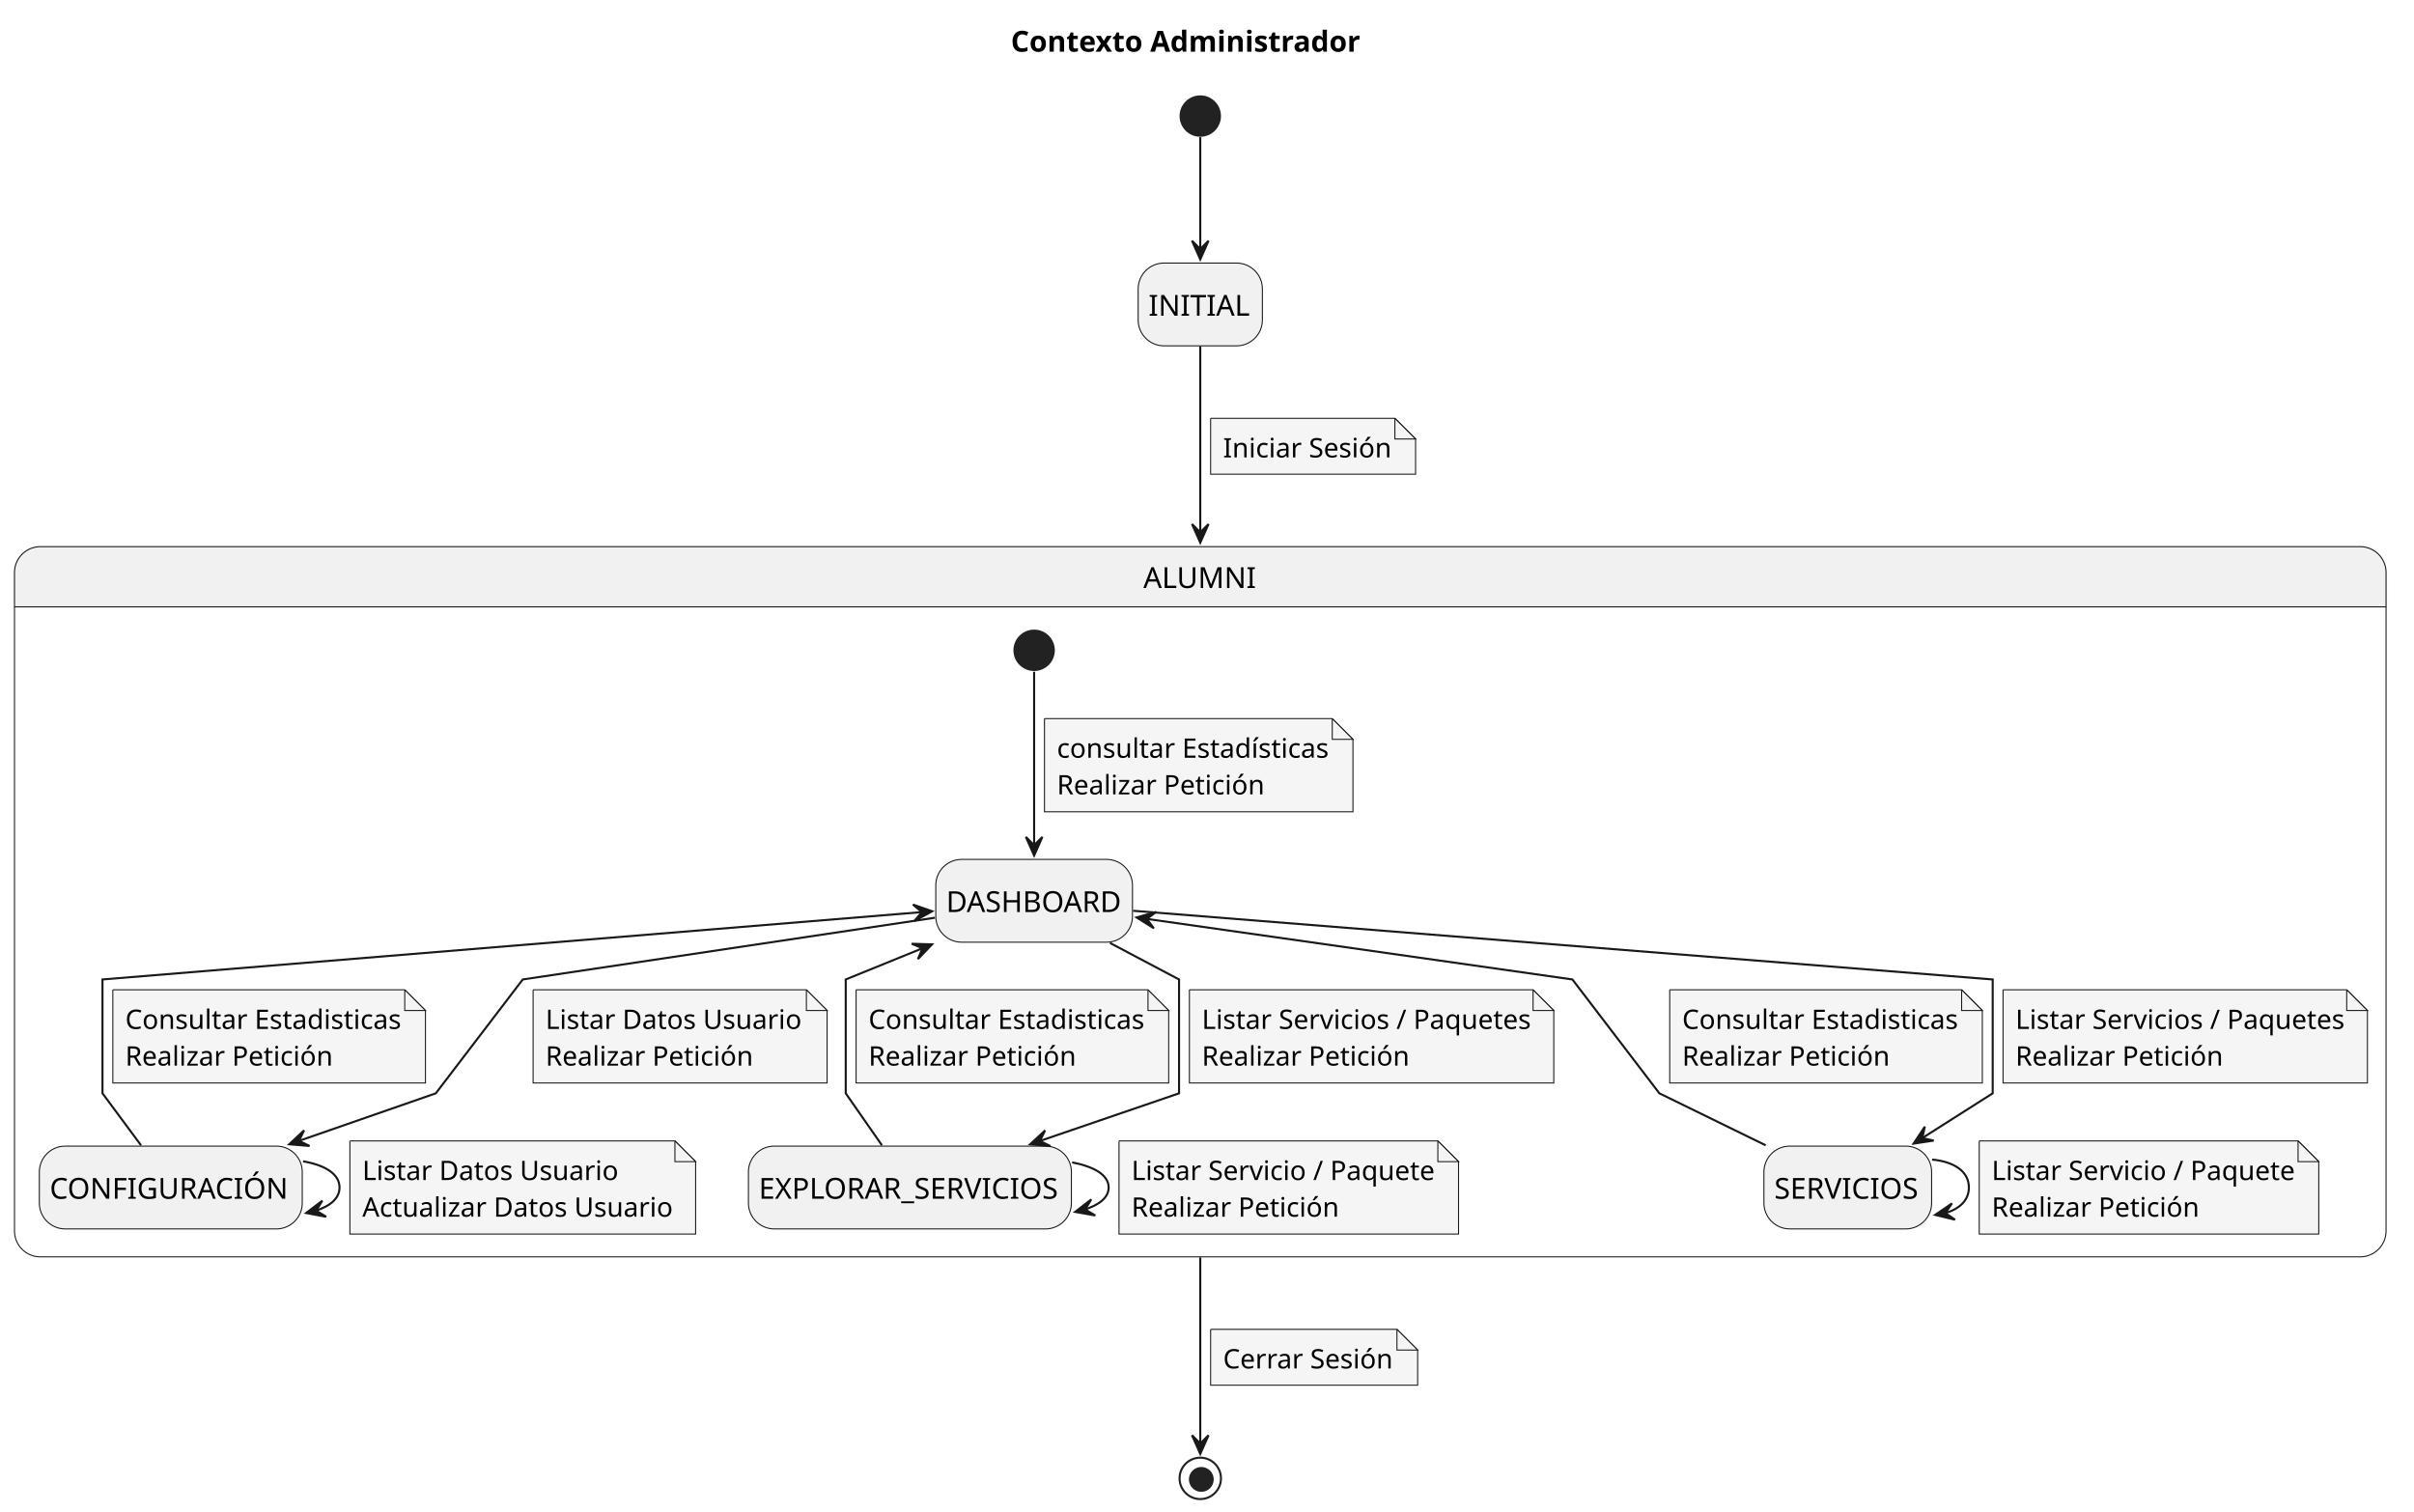
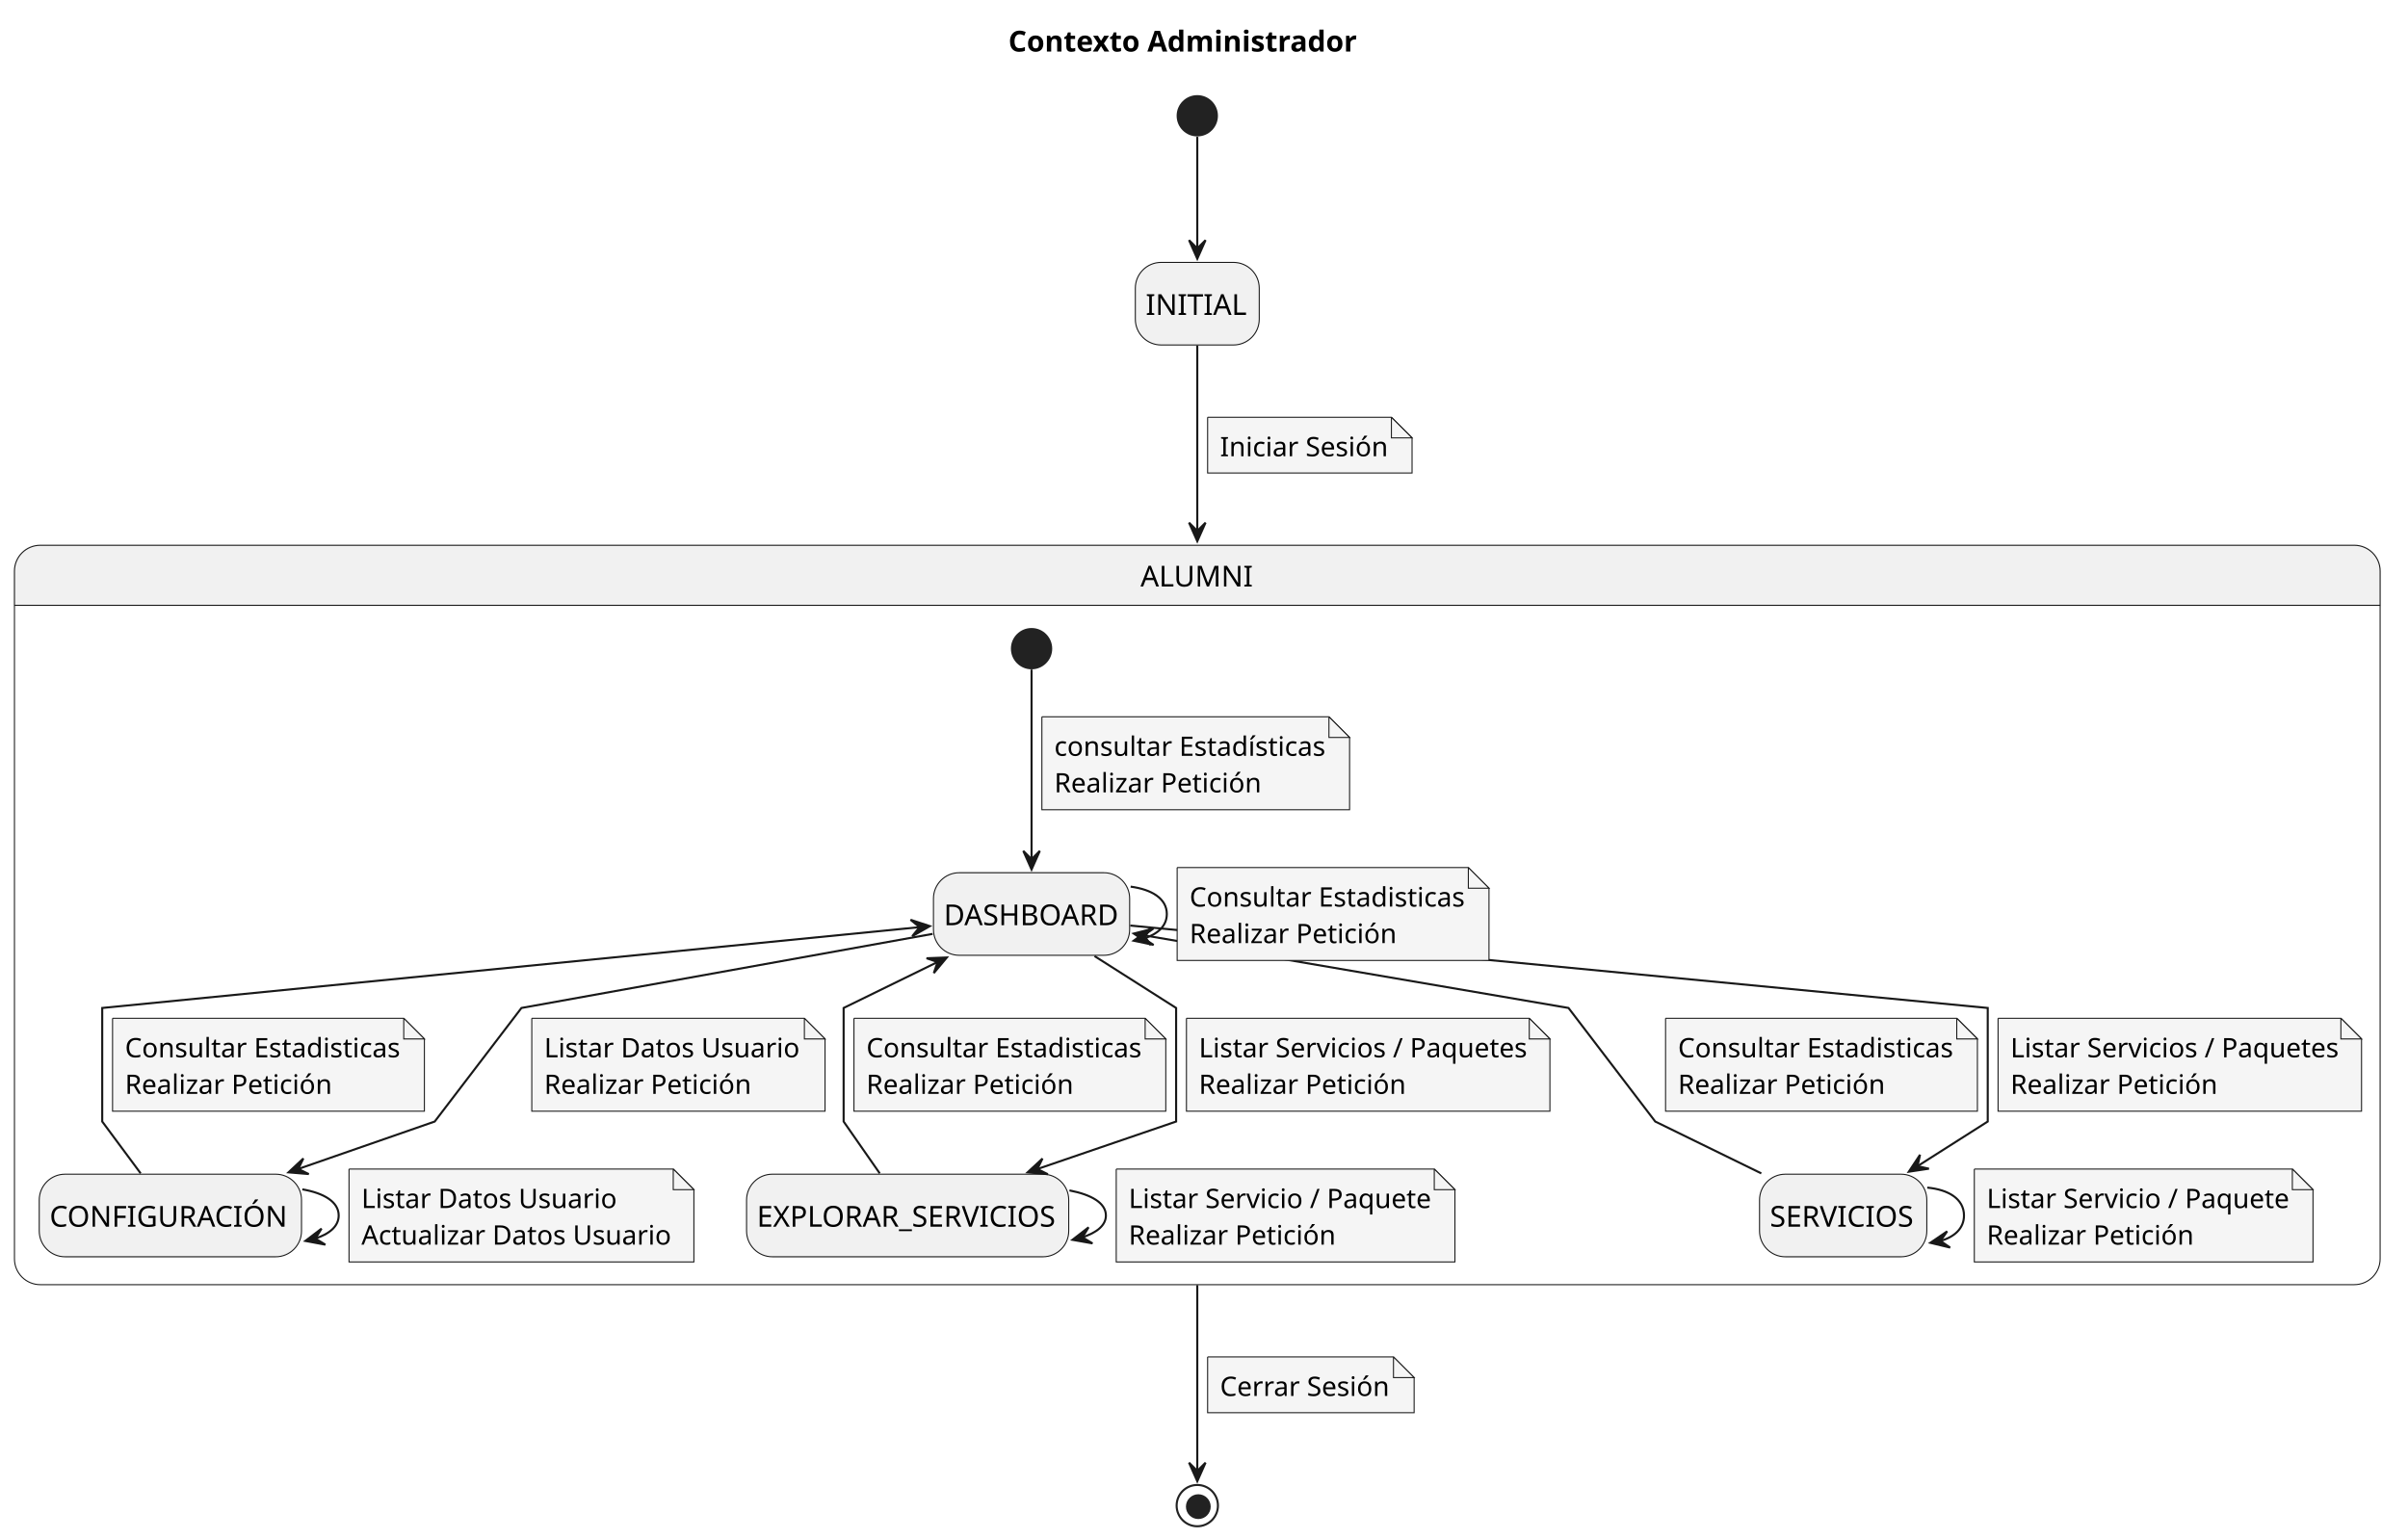
- <svg xmlns="http://www.w3.org/2000/svg" contentStyleType="text/css" height="730px" preserveAspectRatio="none" style="width:1166px;height:730px;background:#FFFFFF;" version="1.1" viewBox="0 0 1166 730" width="1166px" zoomAndPan="magnify">
+ <svg xmlns="http://www.w3.org/2000/svg" contentStyleType="text/css" height="745px" preserveAspectRatio="none" style="width:1166px;height:745px;background:#FFFFFF;" version="1.1" viewBox="0 0 1166 745" width="1166px" zoomAndPan="magnify">
  <defs />
  <g>
    <rect fill="none" height="29.068" id="_title" style="stroke:none;stroke-width:1.0;" width="179" x="483.25" y="5" />
    <text fill="#000000" font-family="sans-serif" font-size="14" font-weight="bold" lengthAdjust="spacing" textLength="169" x="488.25" y="24.966">Contexto Administrador</text>
    <ellipse cx="579.75" cy="56.068" fill="#222222" rx="10" ry="10" style="stroke:none;stroke-width:1.0;" />
    <rect fill="#F1F1F1" height="40" rx="12.5" ry="12.5" style="stroke:#181818;stroke-width:0.5;" width="60" x="549.75" y="127.068" />
    <text fill="#000000" font-family="sans-serif" font-size="14" lengthAdjust="spacing" textLength="50" x="554.75" y="152.5">INITIAL</text>
-     <ellipse cx="579.75" cy="714.138" fill="none" rx="10" ry="10" style="stroke:#222222;stroke-width:1.0;" />
-     <ellipse cx="580.25" cy="714.638" fill="#222222" rx="6" ry="6" style="stroke:none;stroke-width:1.0;" />
+     <ellipse cx="579.75" cy="729.138" fill="none" rx="10" ry="10" style="stroke:#222222;stroke-width:1.0;" />
+     <ellipse cx="580.25" cy="729.638" fill="#222222" rx="6" ry="6" style="stroke:none;stroke-width:1.0;" />
    <path d="M19.5,264.068 L1140,264.068 A12.5,12.5 0 0 1 1152.5,276.568 L1152.5,293.136 L7,293.136 L7,276.568 A12.5,12.5 0 0 1 19.5,264.068 " fill="#F1F1F1" style="stroke:#F1F1F1;stroke-width:1.0;" />
-     <rect fill="none" height="343.068" rx="12.5" ry="12.5" style="stroke:#181818;stroke-width:0.5;" width="1145.5" x="7" y="264.068" />
+     <rect fill="none" height="358.068" rx="12.5" ry="12.5" style="stroke:#181818;stroke-width:0.5;" width="1145.5" x="7" y="264.068" />
    <line style="stroke:#181818;stroke-width:0.5;" x1="7" x2="1152.5" y1="293.136" y2="293.136" />
    <text fill="#000000" font-family="sans-serif" font-size="14" lengthAdjust="spacing" textLength="55" x="552.25" y="284.034">ALUMNI</text>
    <ellipse cx="499.5" cy="314.136" fill="#222222" rx="10" ry="10" style="stroke:none;stroke-width:1.0;" />
-     <rect fill="#F1F1F1" height="40" rx="12.5" ry="12.5" style="stroke:#181818;stroke-width:0.5;" width="95" x="452" y="415.136" />
-     <text fill="#000000" font-family="sans-serif" font-size="14" lengthAdjust="spacing" textLength="85" x="457" y="440.568">DASHBOARD</text>
-     <rect fill="#F1F1F1" height="40" rx="12.5" ry="12.5" style="stroke:#181818;stroke-width:0.5;" width="127" x="19" y="553.636" />
-     <text fill="#000000" font-family="sans-serif" font-size="14" lengthAdjust="spacing" textLength="117" x="24" y="579.068">CONFIGURACIÓN</text>
-     <rect fill="#F1F1F1" height="40" rx="12.5" ry="12.5" style="stroke:#181818;stroke-width:0.5;" width="156" x="361.5" y="553.636" />
-     <text fill="#000000" font-family="sans-serif" font-size="14" lengthAdjust="spacing" textLength="146" x="366.5" y="579.068">EXPLORAR_SERVICIOS</text>
-     <rect fill="#F1F1F1" height="40" rx="12.5" ry="12.5" style="stroke:#181818;stroke-width:0.5;" width="81" x="852" y="553.636" />
-     <text fill="#000000" font-family="sans-serif" font-size="14" lengthAdjust="spacing" textLength="71" x="857" y="579.068">SERVICIOS</text>
+     <rect fill="#F1F1F1" height="40" rx="12.5" ry="12.5" style="stroke:#181818;stroke-width:0.5;" width="95" x="452" y="422.636" />
+     <text fill="#000000" font-family="sans-serif" font-size="14" lengthAdjust="spacing" textLength="85" x="457" y="448.068">DASHBOARD</text>
+     <rect fill="#F1F1F1" height="40" rx="12.5" ry="12.5" style="stroke:#181818;stroke-width:0.5;" width="127" x="19" y="568.636" />
+     <text fill="#000000" font-family="sans-serif" font-size="14" lengthAdjust="spacing" textLength="117" x="24" y="594.068">CONFIGURACIÓN</text>
+     <rect fill="#F1F1F1" height="40" rx="12.5" ry="12.5" style="stroke:#181818;stroke-width:0.5;" width="156" x="361.5" y="568.636" />
+     <text fill="#000000" font-family="sans-serif" font-size="14" lengthAdjust="spacing" textLength="146" x="366.5" y="594.068">EXPLORAR_SERVICIOS</text>
+     <rect fill="#F1F1F1" height="40" rx="12.5" ry="12.5" style="stroke:#181818;stroke-width:0.5;" width="81" x="852" y="568.636" />
+     <text fill="#000000" font-family="sans-serif" font-size="14" lengthAdjust="spacing" textLength="71" x="857" y="594.068">SERVICIOS</text>
    <g id="link_*start*Alumni_DASHBOARD">
-       <path d="M499.5,324.476 C499.5,342.356 499.5,381.996 499.5,408.386 " fill="none" id="*start*Alumni-to-DASHBOARD" style="stroke:#181818;stroke-width:1.0;" />
-       <polygon fill="#181818" points="499.5,413.276,503.5,404.276,499.5,408.276,495.5,404.276,499.5,413.276" style="stroke:#181818;stroke-width:1.0;" />
+       <path d="M499.5,324.236 C499.5,343.216 499.5,387.646 499.5,416.086 " fill="none" id="*start*Alumni-to-DASHBOARD" style="stroke:#181818;stroke-width:1.0;" />
+       <polygon fill="#181818" points="499.5,421.076,503.5,412.076,499.5,416.076,495.5,412.076,499.5,421.076" style="stroke:#181818;stroke-width:1.0;" />
      <path d="M504.5,347.136 L504.5,392.136 L653.5,392.136 L653.5,357.136 L643.5,347.136 L504.5,347.136 " fill="#F5F5F5" style="stroke:#181818;stroke-width:0.5;" />
      <path d="M643.5,347.136 L643.5,357.136 L653.5,357.136 L643.5,347.136 " fill="#F5F5F5" style="stroke:#181818;stroke-width:0.5;" />
      <text fill="#000000" font-family="sans-serif" font-size="13" lengthAdjust="spacing" textLength="128" x="510.5" y="366.033">consultar Estadísticas</text>
      <text fill="#000000" font-family="sans-serif" font-size="13" lengthAdjust="spacing" textLength="97" x="510.5" y="383.739">Realizar Petición</text>
    </g>
    <g id="link_DASHBOARD_CONFIGURACIÓN">
-       <path d="M451.58,443.316 C379.75,454.076 252.5,473.136 252.5,473.136 C252.5,473.136 210.5,528.136 210.5,528.136 C210.5,528.136 177.06,539.766 144.36,551.126 " fill="none" id="DASHBOARD-to-CONFIGURACIÓN" style="stroke:#181818;stroke-width:1.0;" />
-       <polygon fill="#181818" points="139.7,552.746,149.514,553.571,144.423,551.105,146.889,546.014,139.7,552.746" style="stroke:#181818;stroke-width:1.0;" />
-       <path d="M257.5,478.136 L257.5,523.136 L399.5,523.136 L399.5,488.136 L389.5,478.136 L257.5,478.136 " fill="#F5F5F5" style="stroke:#181818;stroke-width:0.5;" />
-       <path d="M389.5,478.136 L389.5,488.136 L399.5,488.136 L389.5,478.136 " fill="#F5F5F5" style="stroke:#181818;stroke-width:0.5;" />
-       <text fill="#000000" font-family="sans-serif" font-size="13" lengthAdjust="spacing" textLength="121" x="263.5" y="497.033">Listar Datos Usuario</text>
-       <text fill="#000000" font-family="sans-serif" font-size="13" lengthAdjust="spacing" textLength="97" x="263.5" y="514.739">Realizar Petición</text>
+       <path d="M451.58,452.266 C379.75,465.206 252.5,488.136 252.5,488.136 C252.5,488.136 210.5,543.136 210.5,543.136 C210.5,543.136 177.06,554.766 144.36,566.126 " fill="none" id="DASHBOARD-to-CONFIGURACIÓN" style="stroke:#181818;stroke-width:1.0;" />
+       <polygon fill="#181818" points="139.7,567.746,149.514,568.571,144.423,566.105,146.889,561.014,139.7,567.746" style="stroke:#181818;stroke-width:1.0;" />
+       <path d="M257.5,493.136 L257.5,538.136 L399.5,538.136 L399.5,503.136 L389.5,493.136 L257.5,493.136 " fill="#F5F5F5" style="stroke:#181818;stroke-width:0.5;" />
+       <path d="M389.5,493.136 L389.5,503.136 L399.5,503.136 L389.5,493.136 " fill="#F5F5F5" style="stroke:#181818;stroke-width:0.5;" />
+       <text fill="#000000" font-family="sans-serif" font-size="13" lengthAdjust="spacing" textLength="121" x="263.5" y="512.033">Listar Datos Usuario</text>
+       <text fill="#000000" font-family="sans-serif" font-size="13" lengthAdjust="spacing" textLength="97" x="263.5" y="529.739">Realizar Petición</text>
    </g>
    <g id="link_DASHBOARD_CONFIGURACIÓN">
-       <path d="M445.51,440.576 C325.97,450.406 49.5,473.136 49.5,473.136 C49.5,473.136 49.5,528.136 49.5,528.136 C49.5,528.136 59.23,541.256 68.12,553.246 " fill="none" id="DASHBOARD-backto-CONFIGURACIÓN" style="stroke:#181818;stroke-width:1.0;" />
-       <polygon fill="#181818" points="450.26,440.186,440.96,436.945,445.277,440.6,441.622,444.917,450.26,440.186" style="stroke:#181818;stroke-width:1.0;" />
-       <path d="M54.5,478.136 L54.5,523.136 L205.5,523.136 L205.5,488.136 L195.5,478.136 L54.5,478.136 " fill="#F5F5F5" style="stroke:#181818;stroke-width:0.5;" />
-       <path d="M195.5,478.136 L195.5,488.136 L205.5,488.136 L195.5,478.136 " fill="#F5F5F5" style="stroke:#181818;stroke-width:0.5;" />
-       <text fill="#000000" font-family="sans-serif" font-size="13" lengthAdjust="spacing" textLength="130" x="60.5" y="497.033">Consultar Estadisticas</text>
-       <text fill="#000000" font-family="sans-serif" font-size="13" lengthAdjust="spacing" textLength="97" x="60.5" y="514.739">Realizar Petición</text>
+       <path d="M445.51,448.976 C325.97,460.796 49.5,488.136 49.5,488.136 C49.5,488.136 49.5,543.136 49.5,543.136 C49.5,543.136 59.23,556.256 68.12,568.246 " fill="none" id="DASHBOARD-backto-CONFIGURACIÓN" style="stroke:#181818;stroke-width:1.0;" />
+       <polygon fill="#181818" points="450.26,448.506,440.905,445.426,445.285,449.006,441.705,453.386,450.26,448.506" style="stroke:#181818;stroke-width:1.0;" />
+       <path d="M54.5,493.136 L54.5,538.136 L205.5,538.136 L205.5,503.136 L195.5,493.136 L54.5,493.136 " fill="#F5F5F5" style="stroke:#181818;stroke-width:0.5;" />
+       <path d="M195.5,493.136 L195.5,503.136 L205.5,503.136 L195.5,493.136 " fill="#F5F5F5" style="stroke:#181818;stroke-width:0.5;" />
+       <text fill="#000000" font-family="sans-serif" font-size="13" lengthAdjust="spacing" textLength="130" x="60.5" y="512.033">Consultar Estadisticas</text>
+       <text fill="#000000" font-family="sans-serif" font-size="13" lengthAdjust="spacing" textLength="97" x="60.5" y="529.739">Realizar Petición</text>
    </g>
    <g id="link_DASHBOARD_EXPLORAR_SERVICIOS">
-       <path d="M536.14,455.506 C553.08,464.456 569.5,473.136 569.5,473.136 C569.5,473.136 569.5,528.136 569.5,528.136 C569.5,528.136 535.25,539.856 501.91,551.276 " fill="none" id="DASHBOARD-to-EXPLORAR_SERVICIOS" style="stroke:#181818;stroke-width:1.0;" />
-       <polygon fill="#181818" points="497.57,552.756,507.38,553.634,502.302,551.14,504.795,546.063,497.57,552.756" style="stroke:#181818;stroke-width:1.0;" />
-       <path d="M574.5,478.136 L574.5,523.136 L750.5,523.136 L750.5,488.136 L740.5,478.136 L574.5,478.136 " fill="#F5F5F5" style="stroke:#181818;stroke-width:0.5;" />
-       <path d="M740.5,478.136 L740.5,488.136 L750.5,488.136 L740.5,478.136 " fill="#F5F5F5" style="stroke:#181818;stroke-width:0.5;" />
-       <text fill="#000000" font-family="sans-serif" font-size="13" lengthAdjust="spacing" textLength="155" x="580.5" y="497.033">Listar Servicios / Paquetes</text>
-       <text fill="#000000" font-family="sans-serif" font-size="13" lengthAdjust="spacing" textLength="97" x="580.5" y="514.739">Realizar Petición</text>
+       <path d="M530,463.026 C548.86,475.016 569.5,488.136 569.5,488.136 C569.5,488.136 569.5,543.136 569.5,543.136 C569.5,543.136 535.25,554.856 501.91,566.276 " fill="none" id="DASHBOARD-to-EXPLORAR_SERVICIOS" style="stroke:#181818;stroke-width:1.0;" />
+       <polygon fill="#181818" points="497.57,567.756,507.38,568.634,502.302,566.14,504.795,561.063,497.57,567.756" style="stroke:#181818;stroke-width:1.0;" />
+       <path d="M574.5,493.136 L574.5,538.136 L750.5,538.136 L750.5,503.136 L740.5,493.136 L574.5,493.136 " fill="#F5F5F5" style="stroke:#181818;stroke-width:0.5;" />
+       <path d="M740.5,493.136 L740.5,503.136 L750.5,503.136 L740.5,493.136 " fill="#F5F5F5" style="stroke:#181818;stroke-width:0.5;" />
+       <text fill="#000000" font-family="sans-serif" font-size="13" lengthAdjust="spacing" textLength="155" x="580.5" y="512.033">Listar Servicios / Paquetes</text>
+       <text fill="#000000" font-family="sans-serif" font-size="13" lengthAdjust="spacing" textLength="97" x="580.5" y="529.739">Realizar Petición</text>
    </g>
    <g id="link_DASHBOARD_EXPLORAR_SERVICIOS">
-       <path d="M445.73,457.996 C426.04,466.006 408.5,473.136 408.5,473.136 C408.5,473.136 408.5,528.136 408.5,528.136 C408.5,528.136 417.64,541.256 425.99,553.246 " fill="none" id="DASHBOARD-backto-EXPLORAR_SERVICIOS" style="stroke:#181818;stroke-width:1.0;" />
-       <polygon fill="#181818" points="450.2,456.186,440.356,455.877,445.57,458.072,443.374,463.286,450.2,456.186" style="stroke:#181818;stroke-width:1.0;" />
-       <path d="M413.5,478.136 L413.5,523.136 L564.5,523.136 L564.5,488.136 L554.5,478.136 L413.5,478.136 " fill="#F5F5F5" style="stroke:#181818;stroke-width:0.5;" />
-       <path d="M554.5,478.136 L554.5,488.136 L564.5,488.136 L554.5,478.136 " fill="#F5F5F5" style="stroke:#181818;stroke-width:0.5;" />
-       <text fill="#000000" font-family="sans-serif" font-size="13" lengthAdjust="spacing" textLength="130" x="419.5" y="497.033">Consultar Estadisticas</text>
-       <text fill="#000000" font-family="sans-serif" font-size="13" lengthAdjust="spacing" textLength="97" x="419.5" y="514.739">Realizar Petición</text>
+       <path d="M454.07,465.846 C431.3,476.986 408.5,488.136 408.5,488.136 C408.5,488.136 408.5,543.136 408.5,543.136 C408.5,543.136 417.64,556.256 425.99,568.246 " fill="none" id="DASHBOARD-backto-EXPLORAR_SERVICIOS" style="stroke:#181818;stroke-width:1.0;" />
+       <polygon fill="#181818" points="458.49,463.686,448.648,464.058,454.001,465.887,452.171,471.24,458.49,463.686" style="stroke:#181818;stroke-width:1.0;" />
+       <path d="M413.5,493.136 L413.5,538.136 L564.5,538.136 L564.5,503.136 L554.5,493.136 L413.5,493.136 " fill="#F5F5F5" style="stroke:#181818;stroke-width:0.5;" />
+       <path d="M554.5,493.136 L554.5,503.136 L564.5,503.136 L554.5,493.136 " fill="#F5F5F5" style="stroke:#181818;stroke-width:0.5;" />
+       <text fill="#000000" font-family="sans-serif" font-size="13" lengthAdjust="spacing" textLength="130" x="419.5" y="512.033">Consultar Estadisticas</text>
+       <text fill="#000000" font-family="sans-serif" font-size="13" lengthAdjust="spacing" textLength="97" x="419.5" y="529.739">Realizar Petición</text>
    </g>
    <g id="link_DASHBOARD_SERVICIOS">
-       <path d="M547.31,439.956 C665.6,449.406 962.5,473.136 962.5,473.136 C962.5,473.136 962.5,528.136 962.5,528.136 C962.5,528.136 945.55,538.906 928.33,549.856 " fill="none" id="DASHBOARD-to-SERVICIOS" style="stroke:#181818;stroke-width:1.0;" />
-       <polygon fill="#181818" points="924.28,552.436,934.019,550.972,928.496,549.749,929.72,544.226,924.28,552.436" style="stroke:#181818;stroke-width:1.0;" />
-       <path d="M967.5,478.136 L967.5,523.136 L1143.5,523.136 L1143.5,488.136 L1133.5,478.136 L967.5,478.136 " fill="#F5F5F5" style="stroke:#181818;stroke-width:0.5;" />
-       <path d="M1133.5,478.136 L1133.5,488.136 L1143.5,488.136 L1133.5,478.136 " fill="#F5F5F5" style="stroke:#181818;stroke-width:0.5;" />
-       <text fill="#000000" font-family="sans-serif" font-size="13" lengthAdjust="spacing" textLength="155" x="973.5" y="497.033">Listar Servicios / Paquetes</text>
-       <text fill="#000000" font-family="sans-serif" font-size="13" lengthAdjust="spacing" textLength="97" x="973.5" y="514.739">Realizar Petición</text>
+       <path d="M547.31,448.226 C665.6,459.596 962.5,488.136 962.5,488.136 C962.5,488.136 962.5,543.136 962.5,543.136 C962.5,543.136 945.55,553.906 928.33,564.856 " fill="none" id="DASHBOARD-to-SERVICIOS" style="stroke:#181818;stroke-width:1.0;" />
+       <polygon fill="#181818" points="924.28,567.436,934.019,565.972,928.496,564.749,929.72,559.226,924.28,567.436" style="stroke:#181818;stroke-width:1.0;" />
+       <path d="M967.5,493.136 L967.5,538.136 L1143.5,538.136 L1143.5,503.136 L1133.5,493.136 L967.5,493.136 " fill="#F5F5F5" style="stroke:#181818;stroke-width:0.5;" />
+       <path d="M1133.5,493.136 L1133.5,503.136 L1143.5,503.136 L1133.5,493.136 " fill="#F5F5F5" style="stroke:#181818;stroke-width:0.5;" />
+       <text fill="#000000" font-family="sans-serif" font-size="13" lengthAdjust="spacing" textLength="155" x="973.5" y="512.033">Listar Servicios / Paquetes</text>
+       <text fill="#000000" font-family="sans-serif" font-size="13" lengthAdjust="spacing" textLength="97" x="973.5" y="529.739">Realizar Petición</text>
    </g>
    <g id="link_DASHBOARD_SERVICIOS">
-       <path d="M553.79,443.866 C630,454.706 759.5,473.136 759.5,473.136 C759.5,473.136 801.5,528.136 801.5,528.136 C801.5,528.136 828.33,541.256 852.85,553.246 " fill="none" id="DASHBOARD-backto-SERVICIOS" style="stroke:#181818;stroke-width:1.0;" />
-       <polygon fill="#181818" points="548.99,443.176,557.327,448.418,553.939,443.889,558.468,440.5,548.99,443.176" style="stroke:#181818;stroke-width:1.0;" />
-       <path d="M806.5,478.136 L806.5,523.136 L957.5,523.136 L957.5,488.136 L947.5,478.136 L806.5,478.136 " fill="#F5F5F5" style="stroke:#181818;stroke-width:0.5;" />
-       <path d="M947.5,478.136 L947.5,488.136 L957.5,488.136 L947.5,478.136 " fill="#F5F5F5" style="stroke:#181818;stroke-width:0.5;" />
-       <text fill="#000000" font-family="sans-serif" font-size="13" lengthAdjust="spacing" textLength="130" x="812.5" y="497.033">Consultar Estadisticas</text>
-       <text fill="#000000" font-family="sans-serif" font-size="13" lengthAdjust="spacing" textLength="97" x="812.5" y="514.739">Realizar Petición</text>
+       <path d="M553.79,452.926 C630,465.976 759.5,488.136 759.5,488.136 C759.5,488.136 801.5,543.136 801.5,543.136 C801.5,543.136 828.33,556.256 852.85,568.246 " fill="none" id="DASHBOARD-backto-SERVICIOS" style="stroke:#181818;stroke-width:1.0;" />
+       <polygon fill="#181818" points="548.98,452.106,557.177,457.566,553.909,452.949,558.525,449.68,548.98,452.106" style="stroke:#181818;stroke-width:1.0;" />
+       <path d="M806.5,493.136 L806.5,538.136 L957.5,538.136 L957.5,503.136 L947.5,493.136 L806.5,493.136 " fill="#F5F5F5" style="stroke:#181818;stroke-width:0.5;" />
+       <path d="M947.5,493.136 L947.5,503.136 L957.5,503.136 L947.5,493.136 " fill="#F5F5F5" style="stroke:#181818;stroke-width:0.5;" />
+       <text fill="#000000" font-family="sans-serif" font-size="13" lengthAdjust="spacing" textLength="130" x="812.5" y="512.033">Consultar Estadisticas</text>
+       <text fill="#000000" font-family="sans-serif" font-size="13" lengthAdjust="spacing" textLength="97" x="812.5" y="529.739">Realizar Petición</text>
+     </g>
+     <g id="link_DASHBOARD_DASHBOARD">
+       <path d="M547.48,429.386 C557.65,430.736 565,435.146 565,442.636 C565,448.486 560.52,452.456 553.7,454.556 " fill="none" id="DASHBOARD-to-DASHBOARD" style="stroke:#181818;stroke-width:1.0;" />
+       <polygon fill="#181818" points="548.96,455.566,558.597,457.599,553.85,454.522,556.927,449.775,548.96,455.566" style="stroke:#181818;stroke-width:1.0;" />
+       <path d="M570,420.136 L570,465.136 L721,465.136 L721,430.136 L711,420.136 L570,420.136 " fill="#F5F5F5" style="stroke:#181818;stroke-width:0.5;" />
+       <path d="M711,420.136 L711,430.136 L721,430.136 L711,420.136 " fill="#F5F5F5" style="stroke:#181818;stroke-width:0.5;" />
+       <text fill="#000000" font-family="sans-serif" font-size="13" lengthAdjust="spacing" textLength="130" x="576" y="439.033">Consultar Estadisticas</text>
+       <text fill="#000000" font-family="sans-serif" font-size="13" lengthAdjust="spacing" textLength="97" x="576" y="456.739">Realizar Petición</text>
    </g>
    <g id="link_CONFIGURACIÓN_CONFIGURACIÓN">
-       <path d="M146.4,560.976 C156.83,562.786 164,567.006 164,573.636 C164,578.916 159.45,582.676 152.32,584.896 " fill="none" id="CONFIGURACIÓN-to-CONFIGURACIÓN" style="stroke:#181818;stroke-width:1.0;" />
-       <polygon fill="#181818" points="147.87,585.956,157.551,587.768,152.735,584.8,155.702,579.984,147.87,585.956" style="stroke:#181818;stroke-width:1.0;" />
-       <path d="M169,551.136 L169,596.136 L336,596.136 L336,561.136 L326,551.136 L169,551.136 " fill="#F5F5F5" style="stroke:#181818;stroke-width:0.5;" />
-       <path d="M326,551.136 L326,561.136 L336,561.136 L326,551.136 " fill="#F5F5F5" style="stroke:#181818;stroke-width:0.5;" />
-       <text fill="#000000" font-family="sans-serif" font-size="13" lengthAdjust="spacing" textLength="121" x="175" y="570.033">Listar Datos Usuario</text>
-       <text fill="#000000" font-family="sans-serif" font-size="13" lengthAdjust="spacing" textLength="146" x="175" y="587.739">Actualizar Datos Usuario</text>
+       <path d="M146.4,575.976 C156.83,577.786 164,582.006 164,588.636 C164,593.916 159.45,597.676 152.32,599.896 " fill="none" id="CONFIGURACIÓN-to-CONFIGURACIÓN" style="stroke:#181818;stroke-width:1.0;" />
+       <polygon fill="#181818" points="147.87,600.956,157.551,602.768,152.735,599.8,155.702,594.984,147.87,600.956" style="stroke:#181818;stroke-width:1.0;" />
+       <path d="M169,566.136 L169,611.136 L336,611.136 L336,576.136 L326,566.136 L169,566.136 " fill="#F5F5F5" style="stroke:#181818;stroke-width:0.5;" />
+       <path d="M326,566.136 L326,576.136 L336,576.136 L326,566.136 " fill="#F5F5F5" style="stroke:#181818;stroke-width:0.5;" />
+       <text fill="#000000" font-family="sans-serif" font-size="13" lengthAdjust="spacing" textLength="121" x="175" y="585.033">Listar Datos Usuario</text>
+       <text fill="#000000" font-family="sans-serif" font-size="13" lengthAdjust="spacing" textLength="146" x="175" y="602.739">Actualizar Datos Usuario</text>
    </g>
    <g id="link_EXPLORAR_SERVICIOS_EXPLORAR_SERVICIOS">
-       <path d="M517.85,561.496 C528.44,563.526 535.5,567.576 535.5,573.636 C535.5,578.466 531.02,582.016 523.84,584.286 " fill="none" id="EXPLORAR_SERVICIOS-to-EXPLORAR_SERVICIOS" style="stroke:#181818;stroke-width:1.0;" />
-       <polygon fill="#181818" points="519.32,585.416,529.017,587.14,524.174,584.217,527.098,579.374,519.32,585.416" style="stroke:#181818;stroke-width:1.0;" />
-       <path d="M540.5,551.136 L540.5,596.136 L704.5,596.136 L704.5,561.136 L694.5,551.136 L540.5,551.136 " fill="#F5F5F5" style="stroke:#181818;stroke-width:0.5;" />
-       <path d="M694.5,551.136 L694.5,561.136 L704.5,561.136 L694.5,551.136 " fill="#F5F5F5" style="stroke:#181818;stroke-width:0.5;" />
-       <text fill="#000000" font-family="sans-serif" font-size="13" lengthAdjust="spacing" textLength="143" x="546.5" y="570.033">Listar Servicio / Paquete</text>
-       <text fill="#000000" font-family="sans-serif" font-size="13" lengthAdjust="spacing" textLength="97" x="546.5" y="587.739">Realizar Petición</text>
+       <path d="M517.85,576.496 C528.44,578.526 535.5,582.576 535.5,588.636 C535.5,593.466 531.02,597.016 523.84,599.286 " fill="none" id="EXPLORAR_SERVICIOS-to-EXPLORAR_SERVICIOS" style="stroke:#181818;stroke-width:1.0;" />
+       <polygon fill="#181818" points="519.32,600.416,529.017,602.14,524.174,599.217,527.098,594.374,519.32,600.416" style="stroke:#181818;stroke-width:1.0;" />
+       <path d="M540.5,566.136 L540.5,611.136 L704.5,611.136 L704.5,576.136 L694.5,566.136 L540.5,566.136 " fill="#F5F5F5" style="stroke:#181818;stroke-width:0.5;" />
+       <path d="M694.5,566.136 L694.5,576.136 L704.5,576.136 L694.5,566.136 " fill="#F5F5F5" style="stroke:#181818;stroke-width:0.5;" />
+       <text fill="#000000" font-family="sans-serif" font-size="13" lengthAdjust="spacing" textLength="143" x="546.5" y="585.033">Listar Servicio / Paquete</text>
+       <text fill="#000000" font-family="sans-serif" font-size="13" lengthAdjust="spacing" textLength="97" x="546.5" y="602.739">Realizar Petición</text>
    </g>
    <g id="link_SERVICIOS_SERVICIOS">
-       <path d="M933.23,560.136 C943.4,561.076 951,565.576 951,573.636 C951,579.926 946.36,584.056 939.49,586.006 " fill="none" id="SERVICIOS-to-SERVICIOS" style="stroke:#181818;stroke-width:1.0;" />
-       <polygon fill="#181818" points="934.72,586.866,944.293,589.179,939.638,585.965,942.852,581.31,934.72,586.866" style="stroke:#181818;stroke-width:1.0;" />
-       <path d="M956,551.136 L956,596.136 L1120,596.136 L1120,561.136 L1110,551.136 L956,551.136 " fill="#F5F5F5" style="stroke:#181818;stroke-width:0.5;" />
-       <path d="M1110,551.136 L1110,561.136 L1120,561.136 L1110,551.136 " fill="#F5F5F5" style="stroke:#181818;stroke-width:0.5;" />
-       <text fill="#000000" font-family="sans-serif" font-size="13" lengthAdjust="spacing" textLength="143" x="962" y="570.033">Listar Servicio / Paquete</text>
-       <text fill="#000000" font-family="sans-serif" font-size="13" lengthAdjust="spacing" textLength="97" x="962" y="587.739">Realizar Petición</text>
+       <path d="M933.23,575.136 C943.4,576.076 951,580.576 951,588.636 C951,594.926 946.36,599.056 939.49,601.006 " fill="none" id="SERVICIOS-to-SERVICIOS" style="stroke:#181818;stroke-width:1.0;" />
+       <polygon fill="#181818" points="934.72,601.866,944.293,604.179,939.638,600.965,942.852,596.31,934.72,601.866" style="stroke:#181818;stroke-width:1.0;" />
+       <path d="M956,566.136 L956,611.136 L1120,611.136 L1120,576.136 L1110,566.136 L956,566.136 " fill="#F5F5F5" style="stroke:#181818;stroke-width:0.5;" />
+       <path d="M1110,566.136 L1110,576.136 L1120,576.136 L1110,566.136 " fill="#F5F5F5" style="stroke:#181818;stroke-width:0.5;" />
+       <text fill="#000000" font-family="sans-serif" font-size="13" lengthAdjust="spacing" textLength="143" x="962" y="585.033">Listar Servicio / Paquete</text>
+       <text fill="#000000" font-family="sans-serif" font-size="13" lengthAdjust="spacing" textLength="97" x="962" y="602.739">Realizar Petición</text>
    </g>
    <g id="link_*start_INITIAL">
      <path d="M579.75,66.258 C579.75,78.918 579.75,102.208 579.75,120.378 " fill="none" id="*start-to-INITIAL" style="stroke:#181818;stroke-width:1.0;" />
      <polygon fill="#181818" points="579.75,125.298,583.75,116.298,579.75,120.298,575.75,116.298,579.75,125.298" style="stroke:#181818;stroke-width:1.0;" />
    </g>
    <g id="link_INITIAL_Alumni">
-       <path d="M579.75,167.318 C579.75,187.298 579.75,220.718 579.75,257.288 " fill="none" id="INITIAL-to-Alumni" style="stroke:#181818;stroke-width:1.0;" />
-       <polygon fill="#181818" points="579.75,262.148,583.75,253.148,579.75,257.148,575.75,253.148,579.75,262.148" style="stroke:#181818;stroke-width:1.0;" />
+       <path d="M579.75,167.358 C579.75,187.288 579.75,220.578 579.75,257.228 " fill="none" id="INITIAL-to-Alumni" style="stroke:#181818;stroke-width:1.0;" />
+       <polygon fill="#181818" points="579.75,262.108,583.75,253.108,579.75,257.108,575.75,253.108,579.75,262.108" style="stroke:#181818;stroke-width:1.0;" />
      <path d="M584.75,202.068 L584.75,229.068 L683.75,229.068 L683.75,212.068 L673.75,202.068 L584.75,202.068 " fill="#F5F5F5" style="stroke:#181818;stroke-width:0.5;" />
      <path d="M673.75,202.068 L673.75,212.068 L683.75,212.068 L673.75,202.068 " fill="#F5F5F5" style="stroke:#181818;stroke-width:0.5;" />
      <text fill="#000000" font-family="sans-serif" font-size="13" lengthAdjust="spacing" textLength="78" x="590.75" y="220.965">Iniciar Sesión</text>
    </g>
    <g id="link_Alumni_*end">
-       <path d="M579.75,607.408 C579.75,644.558 579.75,678.378 579.75,697.308 " fill="none" id="Alumni-to-*end" style="stroke:#181818;stroke-width:1.0;" />
-       <polygon fill="#181818" points="579.75,702.298,583.75,693.298,579.75,697.298,575.75,693.298,579.75,702.298" style="stroke:#181818;stroke-width:1.0;" />
-       <path d="M584.75,642.138 L584.75,669.138 L684.75,669.138 L684.75,652.138 L674.75,642.138 L584.75,642.138 " fill="#F5F5F5" style="stroke:#181818;stroke-width:0.5;" />
-       <path d="M674.75,642.138 L674.75,652.138 L684.75,652.138 L674.75,642.138 " fill="#F5F5F5" style="stroke:#181818;stroke-width:0.5;" />
-       <text fill="#000000" font-family="sans-serif" font-size="13" lengthAdjust="spacing" textLength="79" x="590.75" y="661.035">Cerrar Sesión</text>
+       <path d="M579.75,622.378 C579.75,659.898 579.75,693.798 579.75,712.628 " fill="none" id="Alumni-to-*end" style="stroke:#181818;stroke-width:1.0;" />
+       <polygon fill="#181818" points="579.75,717.338,583.75,708.338,579.75,712.338,575.75,708.338,579.75,717.338" style="stroke:#181818;stroke-width:1.0;" />
+       <path d="M584.75,657.138 L584.75,684.138 L684.75,684.138 L684.75,667.138 L674.75,657.138 L584.75,657.138 " fill="#F5F5F5" style="stroke:#181818;stroke-width:0.5;" />
+       <path d="M674.75,657.138 L674.75,667.138 L684.75,667.138 L674.75,657.138 " fill="#F5F5F5" style="stroke:#181818;stroke-width:0.5;" />
+       <text fill="#000000" font-family="sans-serif" font-size="13" lengthAdjust="spacing" textLength="79" x="590.75" y="676.035">Cerrar Sesión</text>
    </g>
  </g>
</svg>
